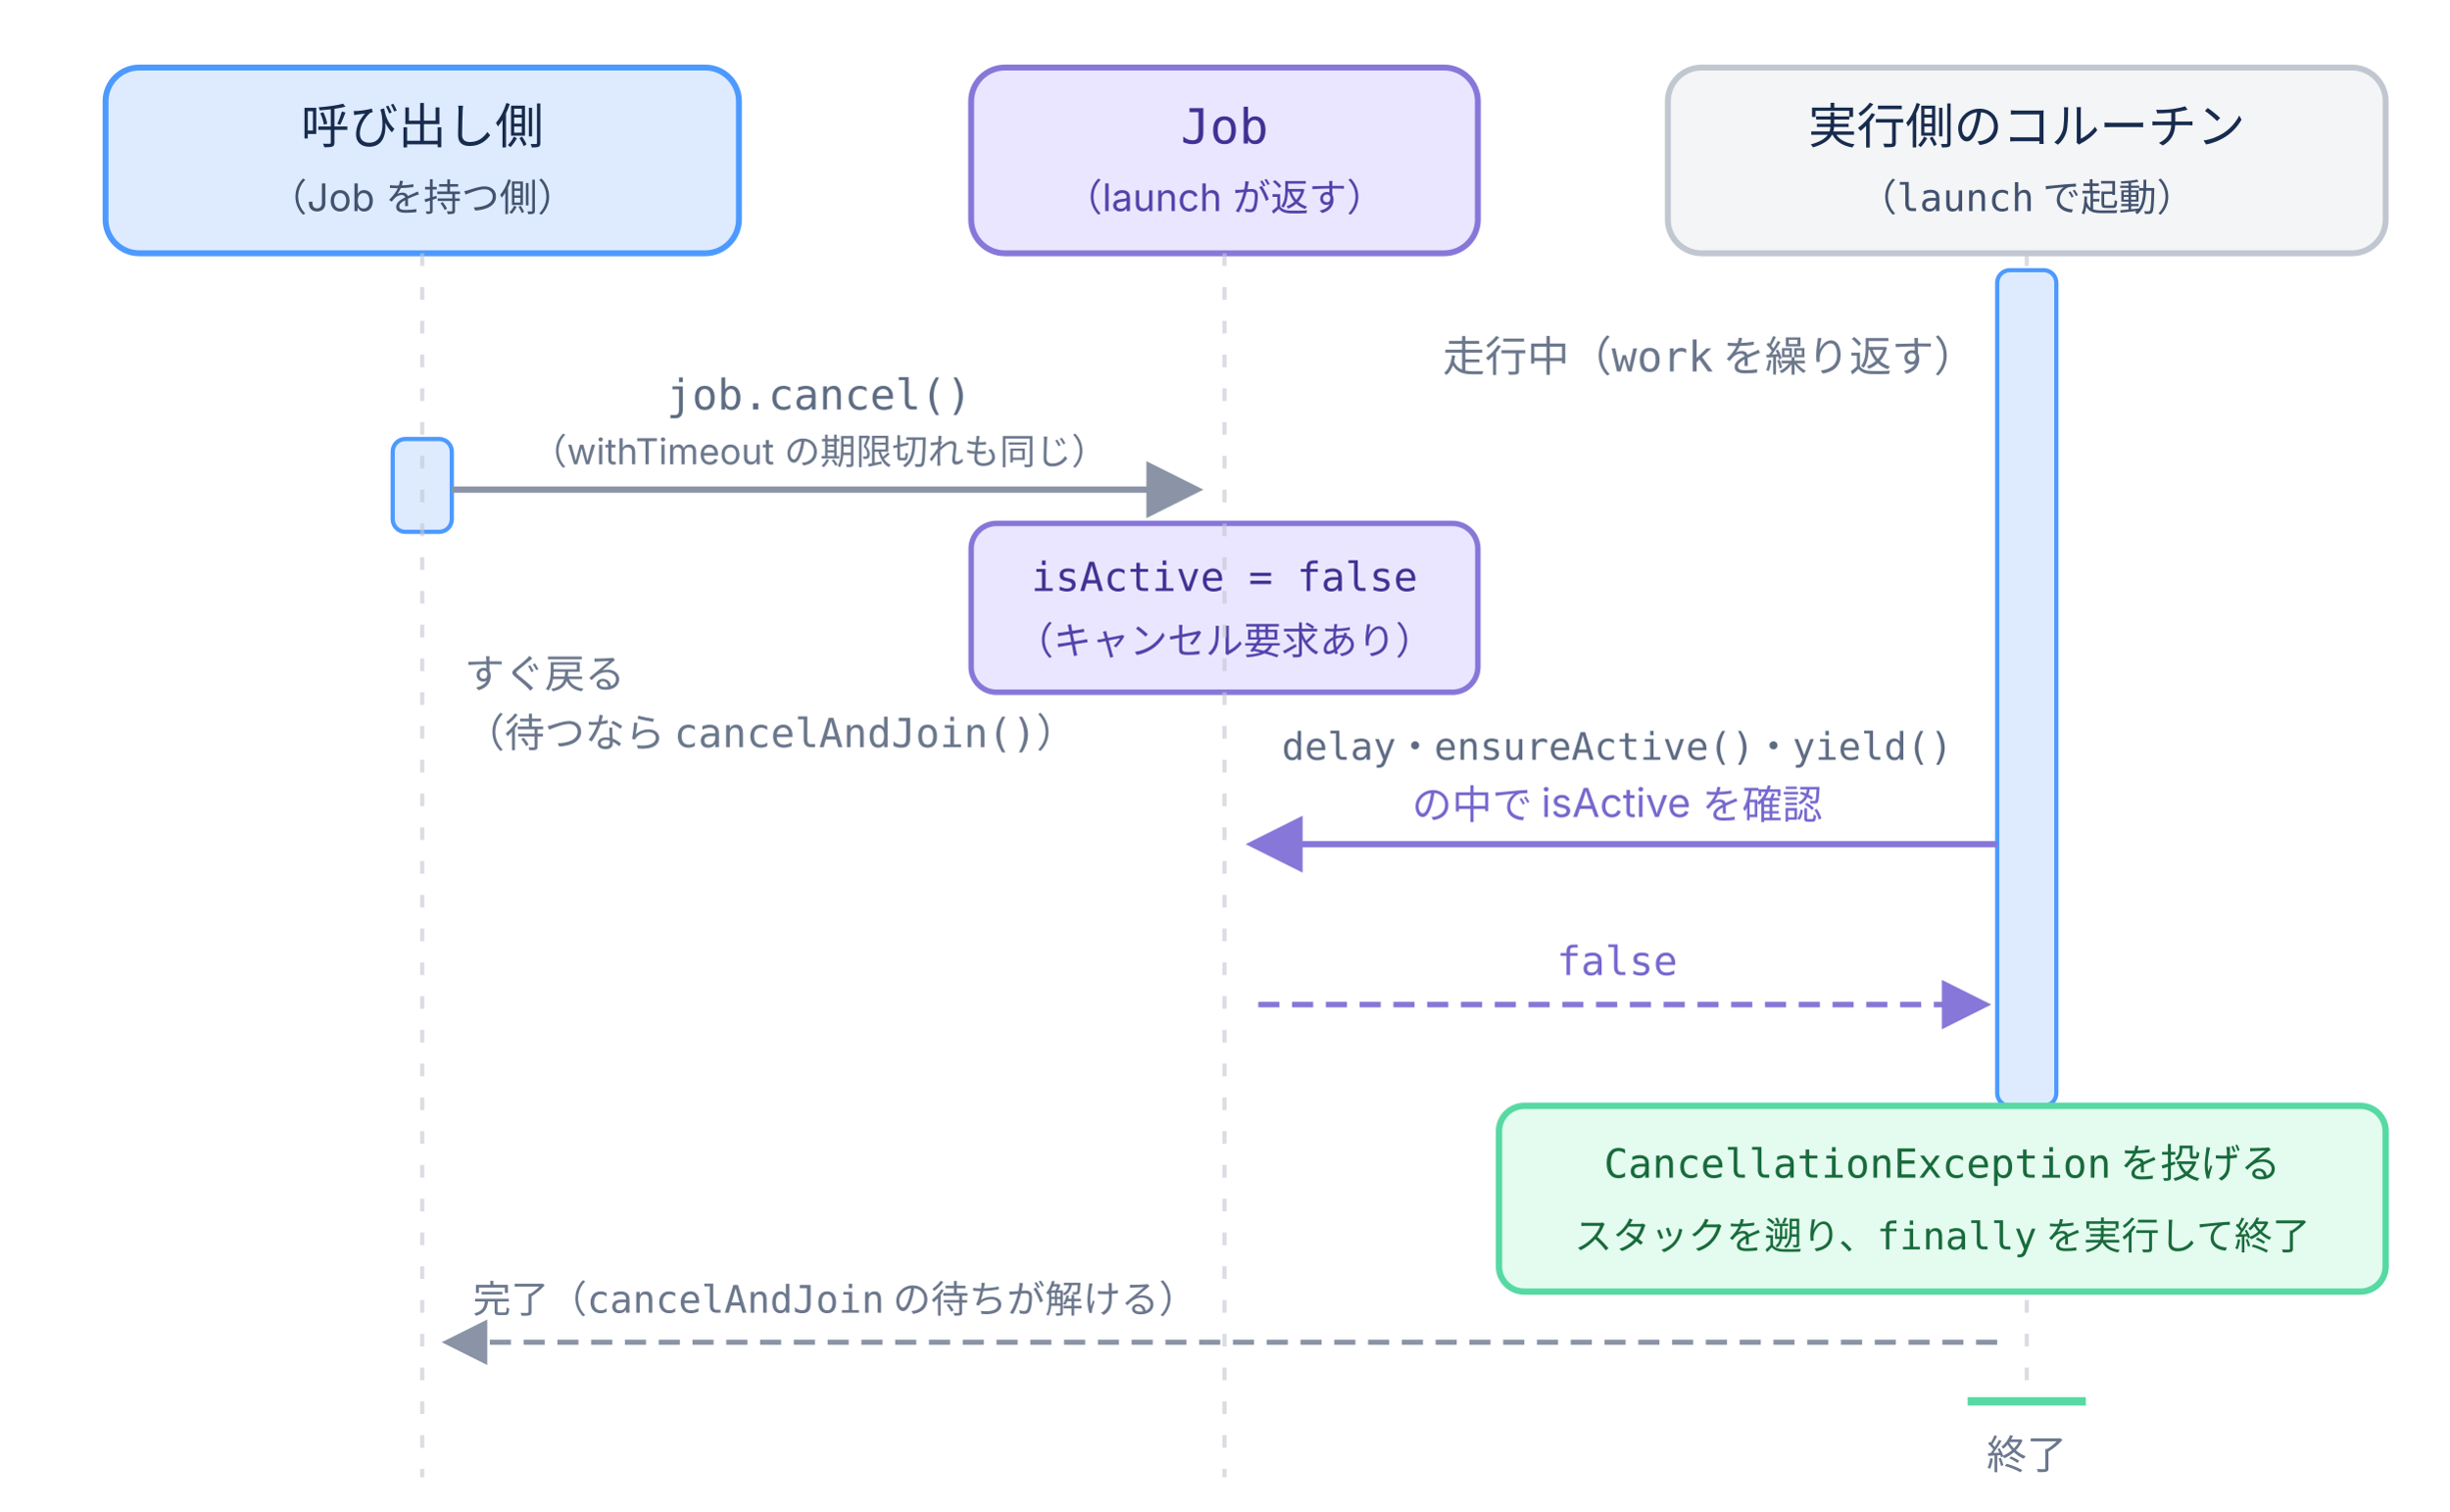
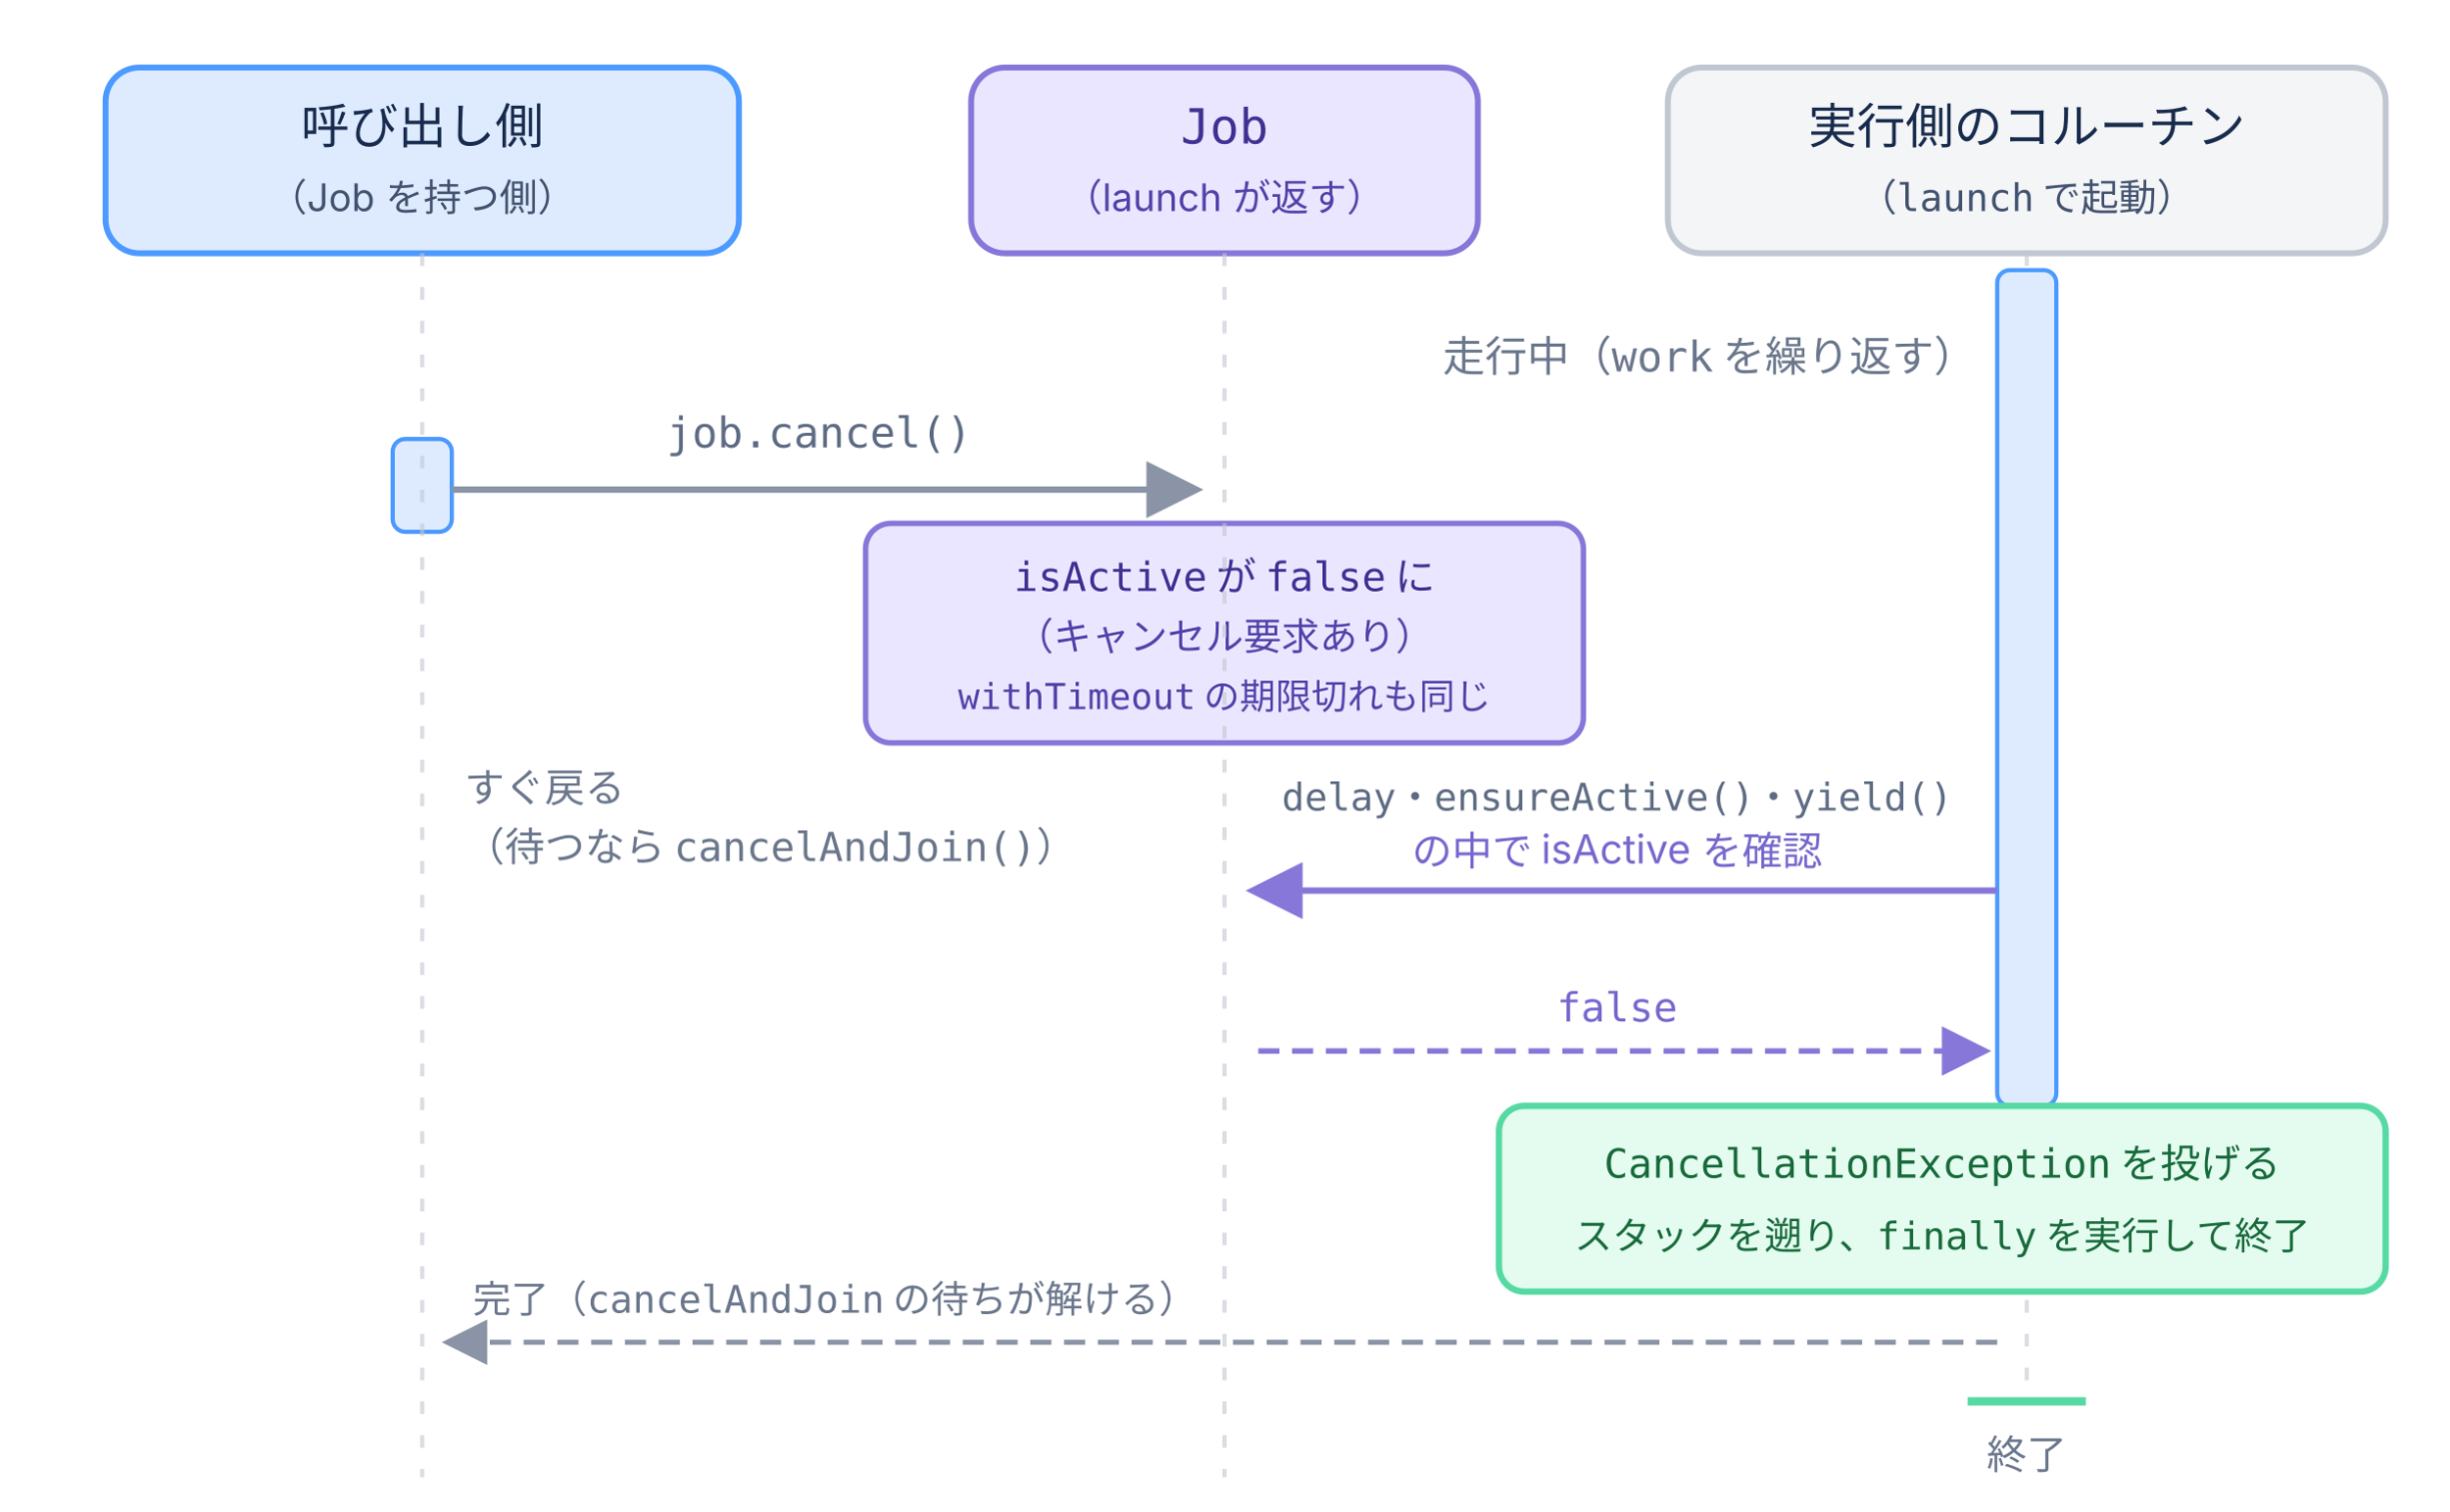
<svg xmlns="http://www.w3.org/2000/svg" width="580" height="358" viewBox="0 0 580 358" font-family="-apple-system, BlinkMacSystemFont, &quot;Hiragino Kaku Gothic ProN&quot;, &quot;Hiragino Sans&quot;, &quot;Noto Sans JP&quot;, Meiryo, sans-serif">
  <defs>
    <marker id="ah" markerWidth="9" markerHeight="9" refX="7" refY="4.5" orient="auto">
      <path d="M0,0 L9,4.5 L0,9 z" fill="#8A94A6" />
    </marker>
    <marker id="vh" markerWidth="9" markerHeight="9" refX="7" refY="4.5" orient="auto">
      <path d="M0,0 L9,4.5 L0,9 z" fill="#8777D9" />
    </marker>
  </defs>
  <style>.mono{font-family:ui-monospace,SFMono-Regular,Menlo,Consolas,monospace}</style>
  <rect x="25" y="16" width="150" height="44" rx="8" fill="#DEEBFF" stroke="#4C9AFF" stroke-width="1.4" />
  <text x="100" y="34" text-anchor="middle" fill="#172B4D" font-size="11.5">呼び出し側</text>
  <text x="100" y="50" text-anchor="middle" fill="#42526E" font-size="9">（Job を持つ側）</text>
  <rect x="230" y="16" width="120" height="44" rx="8" fill="#EAE6FF" stroke="#8777D9" stroke-width="1.4" />
  <text x="290" y="34" text-anchor="middle" fill="#403294" font-size="11.5" class="mono">Job</text>
  <text x="290" y="50" text-anchor="middle" fill="#5243AA" font-size="9">（launch が返す）</text>
  <rect x="395" y="16" width="170" height="44" rx="8" fill="#F4F5F7" stroke="#C1C7D0" stroke-width="1.4" />
  <text x="480" y="34" text-anchor="middle" fill="#172B4D" font-size="11.5">実行側のコルーチン</text>
  <text x="480" y="50" text-anchor="middle" fill="#42526E" font-size="9">（<tspan class="mono">launch</tspan> で起動）</text>
  <text x="468" y="88" text-anchor="end" fill="#6B778C" font-size="10">走行中（<tspan class="mono">work</tspan> を繰り返す）</text>
  <rect x="93" y="104" width="14" height="22" rx="3" fill="#DEEBFF" stroke="#4C9AFF" stroke-width="1" />
-   <text x="194" y="97" text-anchor="middle" fill="#5E6C84" font-size="10" class="mono">job.cancel()</text>
-   <text x="194" y="110" text-anchor="middle" fill="#6B778C" font-size="8.5">（withTimeout の期限切れも同じ）</text>
+   <text x="194" y="106" text-anchor="middle" fill="#5E6C84" font-size="10" class="mono">job.cancel()</text>
  <path d="M107,116 L282,116" fill="none" stroke="#8A94A6" stroke-width="1.5" marker-end="url(#ah)" />
-   <rect x="230" y="124" width="120" height="40" rx="6" fill="#EAE6FF" stroke="#8777D9" stroke-width="1.3" />
-   <text x="290" y="140" text-anchor="middle" fill="#403294" font-size="9.5" class="mono">isActive = false</text>
-   <text x="290" y="155" text-anchor="middle" fill="#5243AA" font-size="9">（キャンセル要求あり）</text>
-   <text x="110" y="163" fill="#6B778C" font-size="9.5">すぐ戻る</text>
-   <text x="110" y="177" fill="#6B778C" font-size="9.5">（待つなら <tspan class="mono">cancelAndJoin()</tspan>）</text>
+   <rect x="205" y="124" width="170" height="52" rx="6" fill="#EAE6FF" stroke="#8777D9" stroke-width="1.3" />
+   <text x="290" y="140" text-anchor="middle" fill="#403294" font-size="9.5">
+     <tspan class="mono">isActive</tspan> が <tspan class="mono">false</tspan> に</text>
+   <text x="290" y="154" text-anchor="middle" fill="#5243AA" font-size="9">（キャンセル要求あり）</text>
+   <text x="290" y="168" text-anchor="middle" fill="#5243AA" font-size="8.5">
+     <tspan class="mono">withTimeout</tspan> の期限切れも同じ</text>
+   <text x="110" y="190" fill="#6B778C" font-size="9.5">すぐ戻る</text>
+   <text x="110" y="204" fill="#6B778C" font-size="9.5">（待つなら <tspan class="mono">cancelAndJoin()</tspan>）</text>
  <line x1="100" y1="60" x2="100" y2="350" stroke="#C1C7D0" stroke-width="1" stroke-dasharray="3 5" opacity="0.6" />
  <line x1="290" y1="60" x2="290" y2="350" stroke="#C1C7D0" stroke-width="1" stroke-dasharray="3 5" opacity="0.6" />
  <line x1="480" y1="60" x2="480" y2="332" stroke="#C1C7D0" stroke-width="1" stroke-dasharray="3 5" opacity="0.6" />
  <rect x="473" y="64" width="14" height="198" rx="3" fill="#DEEBFF" stroke="#4C9AFF" stroke-width="1" />
-   <text x="383" y="180" text-anchor="middle" fill="#5E6C84" font-size="9" class="mono">delay・ensureActive()・yield()</text>
-   <text x="383" y="194" text-anchor="middle" fill="#7668CE" font-size="9.5">の中で isActive を確認</text>
-   <path d="M473,200 L298,200" fill="none" stroke="#8777D9" stroke-width="1.5" marker-end="url(#vh)" />
-   <text x="383" y="231" text-anchor="middle" fill="#7668CE" font-size="9.5" class="mono">false</text>
-   <path d="M298,238 L469,238" fill="none" stroke="#8777D9" stroke-width="1.3" stroke-dasharray="5 3" marker-end="url(#vh)" />
+   <text x="383" y="192" text-anchor="middle" fill="#5E6C84" font-size="9" class="mono">delay・ensureActive()・yield()</text>
+   <text x="383" y="205" text-anchor="middle" fill="#7668CE" font-size="9.5">の中で isActive を確認</text>
+   <path d="M473,211 L298,211" fill="none" stroke="#8777D9" stroke-width="1.5" marker-end="url(#vh)" />
+   <text x="383" y="242" text-anchor="middle" fill="#7668CE" font-size="9.5" class="mono">false</text>
+   <path d="M298,249 L469,249" fill="none" stroke="#8777D9" stroke-width="1.3" stroke-dasharray="5 3" marker-end="url(#vh)" />
  <rect x="355" y="262" width="210" height="44" rx="6" fill="#E3FCEF" stroke="#57D9A3" stroke-width="1.5" />
  <text x="460" y="279" text-anchor="middle" fill="#186A3B" font-size="9.5">
    <tspan class="mono">CancellationException</tspan> を投げる</text>
  <text x="460" y="296" text-anchor="middle" fill="#186A3B" font-size="9">スタックを遡り、<tspan class="mono">finally</tspan> を実行して終了</text>
  <text x="112" y="311" fill="#6B778C" font-size="9">完了（<tspan class="mono">cancelAndJoin</tspan> の待ちが解ける）</text>
  <path d="M473,318 L107,318" fill="none" stroke="#8A94A6" stroke-width="1.2" stroke-dasharray="5 3" marker-end="url(#ah)" />
  <line x1="466" y1="332" x2="494" y2="332" stroke="#57D9A3" stroke-width="2" />
  <text x="480" y="348" text-anchor="middle" fill="#6B778C" font-size="9.5">終了</text>
</svg>
